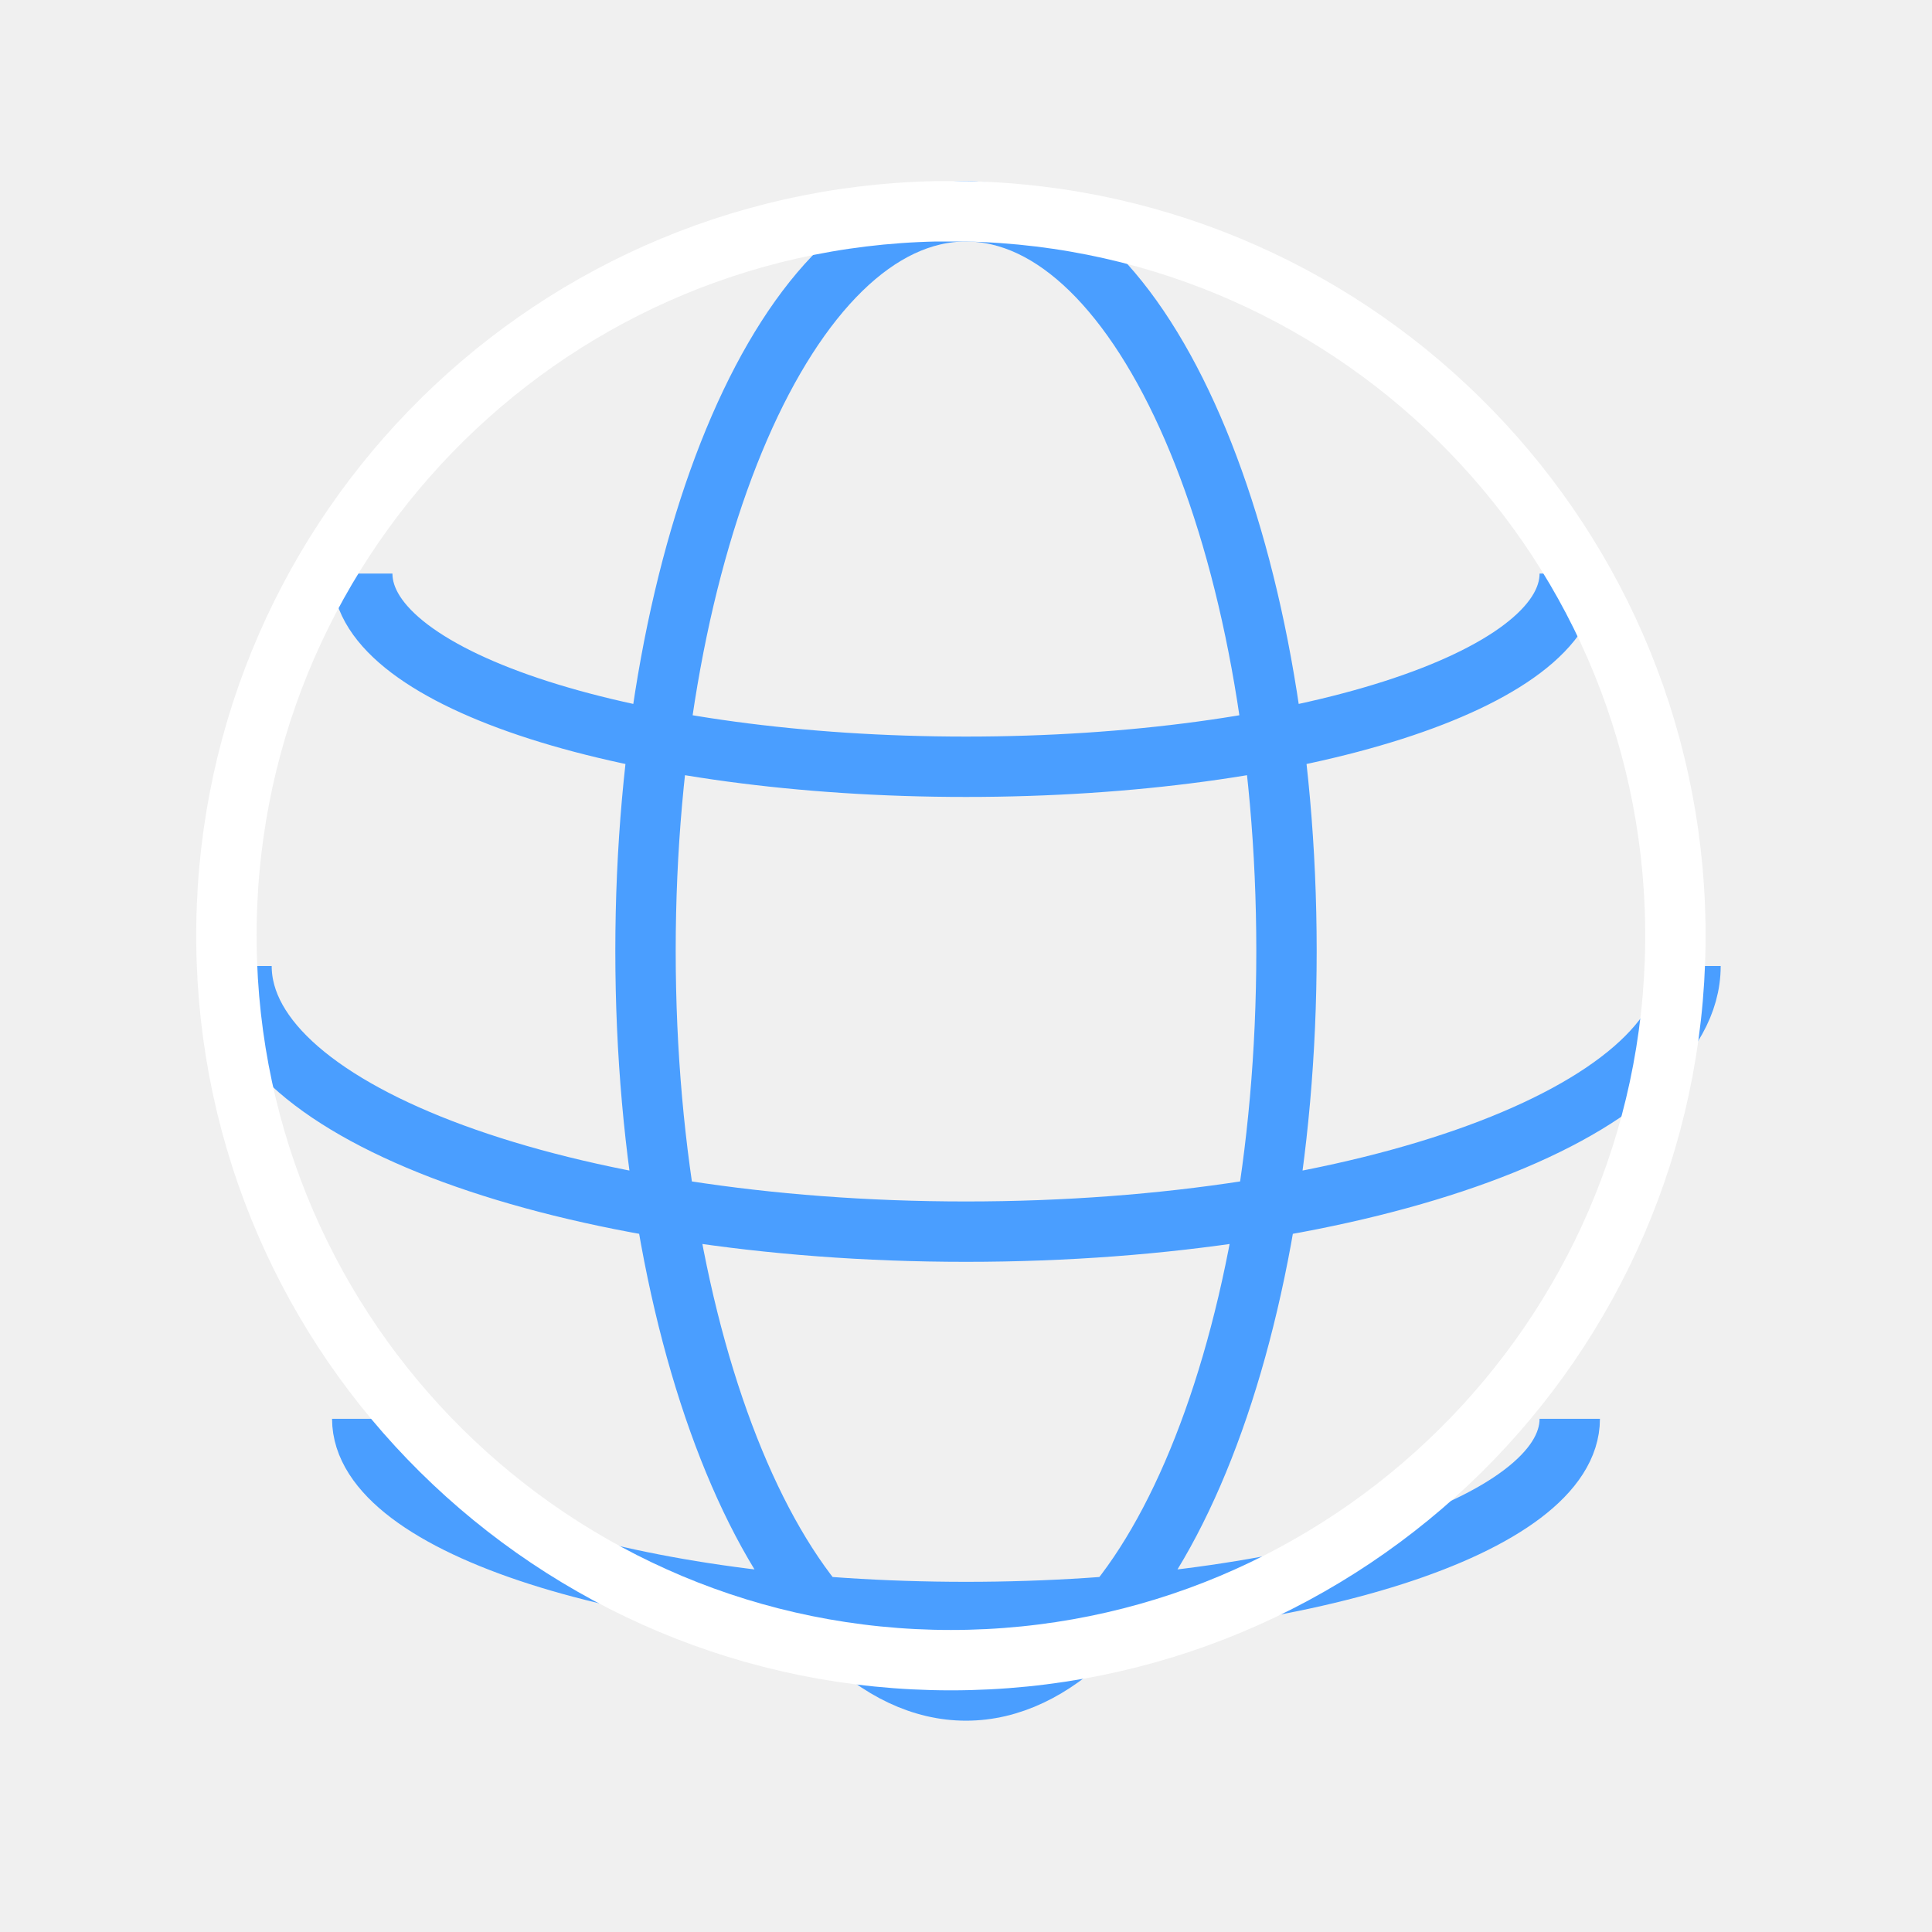
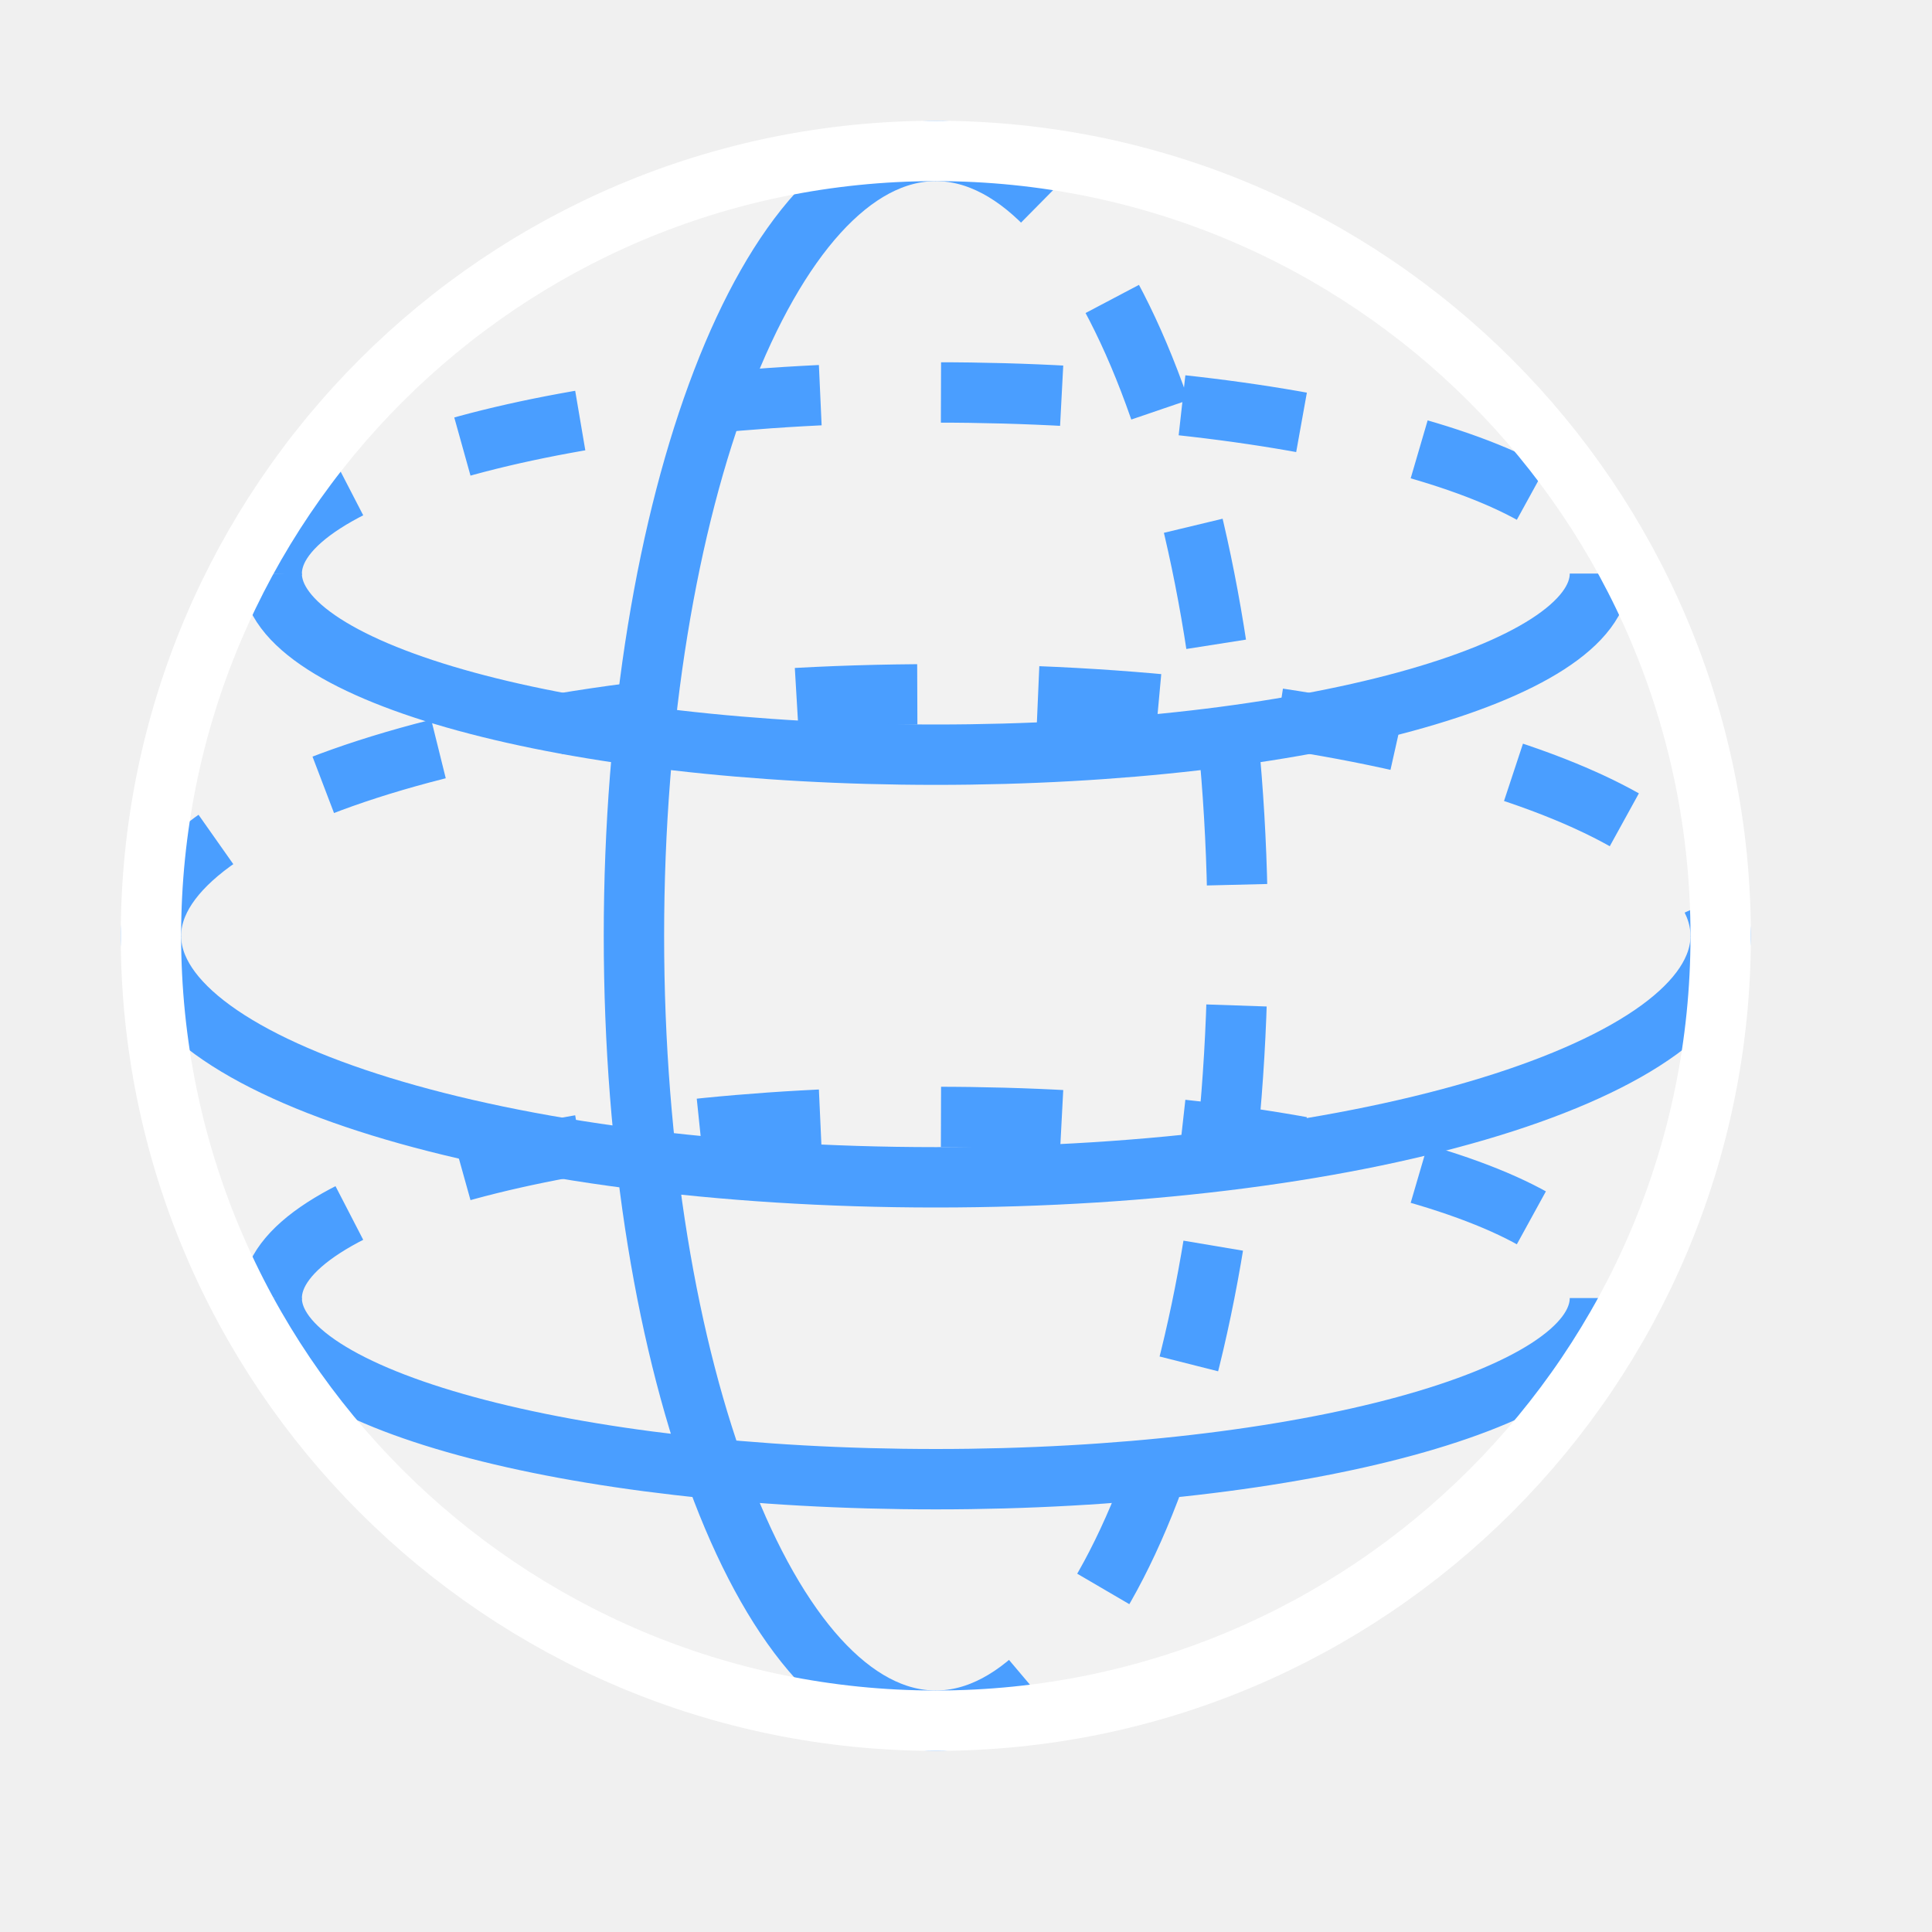
<svg xmlns="http://www.w3.org/2000/svg" width="32" height="32" viewBox="0 0 32 32" stroke-width="1" stroke-linecap="butt" stroke-linejoin="miter">
-   <path d="M17 5A12 12 0 1 1 17 5Z" fill="#ffffff" fill-opacity="0.12" />
-   <path d="M4 16A12 4.4 0 0 0 28 16M6 9.5A10 3.2 0 0 0 26 9.5M6 23.5A10 3.2 0 0 0 26 23.5M16 3.5A5.2 12 0 0 0 16 28M16 3.5A5.2 12 0 0 1 16 28" fill="none" stroke="#4a9eff" />
-   <path d="M16 3.5A12 12 0 1 1 15.5 3.5Z" fill="none" stroke="#ffffff" />
+   <path d="M2.5 15.5A13 13 0 1 1 28.5 15.5A13 13 0 1 1 2.5 15.5Z" fill="#ffffff" fill-opacity="0.12" />
+   <path d="M2.5 15.5A13 4 0 0 1 28.5 15.5M4.5 9.5A11 3 0 0 1 26.5 9.5M4.5 21.5A11 3 0 0 1 26.5 21.5" fill="none" stroke="#4a9eff" stroke-dasharray="2 2" />
+   <path d="M2.5 15.5A13 4 0 0 0 28.5 15.5M4.5 9.5A11 3 0 0 0 26.5 9.5M4.5 21.5A11 3 0 0 0 26.5 21.5M15.5 2.5A5 13 0 0 0 15.5 28.5" fill="none" stroke="#4a9eff" />
+   <path d="M15.5 2.5A5 13 0 0 1 15.5 28.5" fill="none" stroke="#4a9eff" stroke-dasharray="2 2" />
+   <path d="M2.5 15.5A13 13 0 1 1 28.5 15.5A13 13 0 1 1 2.5 15.5Z" fill="none" stroke="#ffffff" />
</svg>
